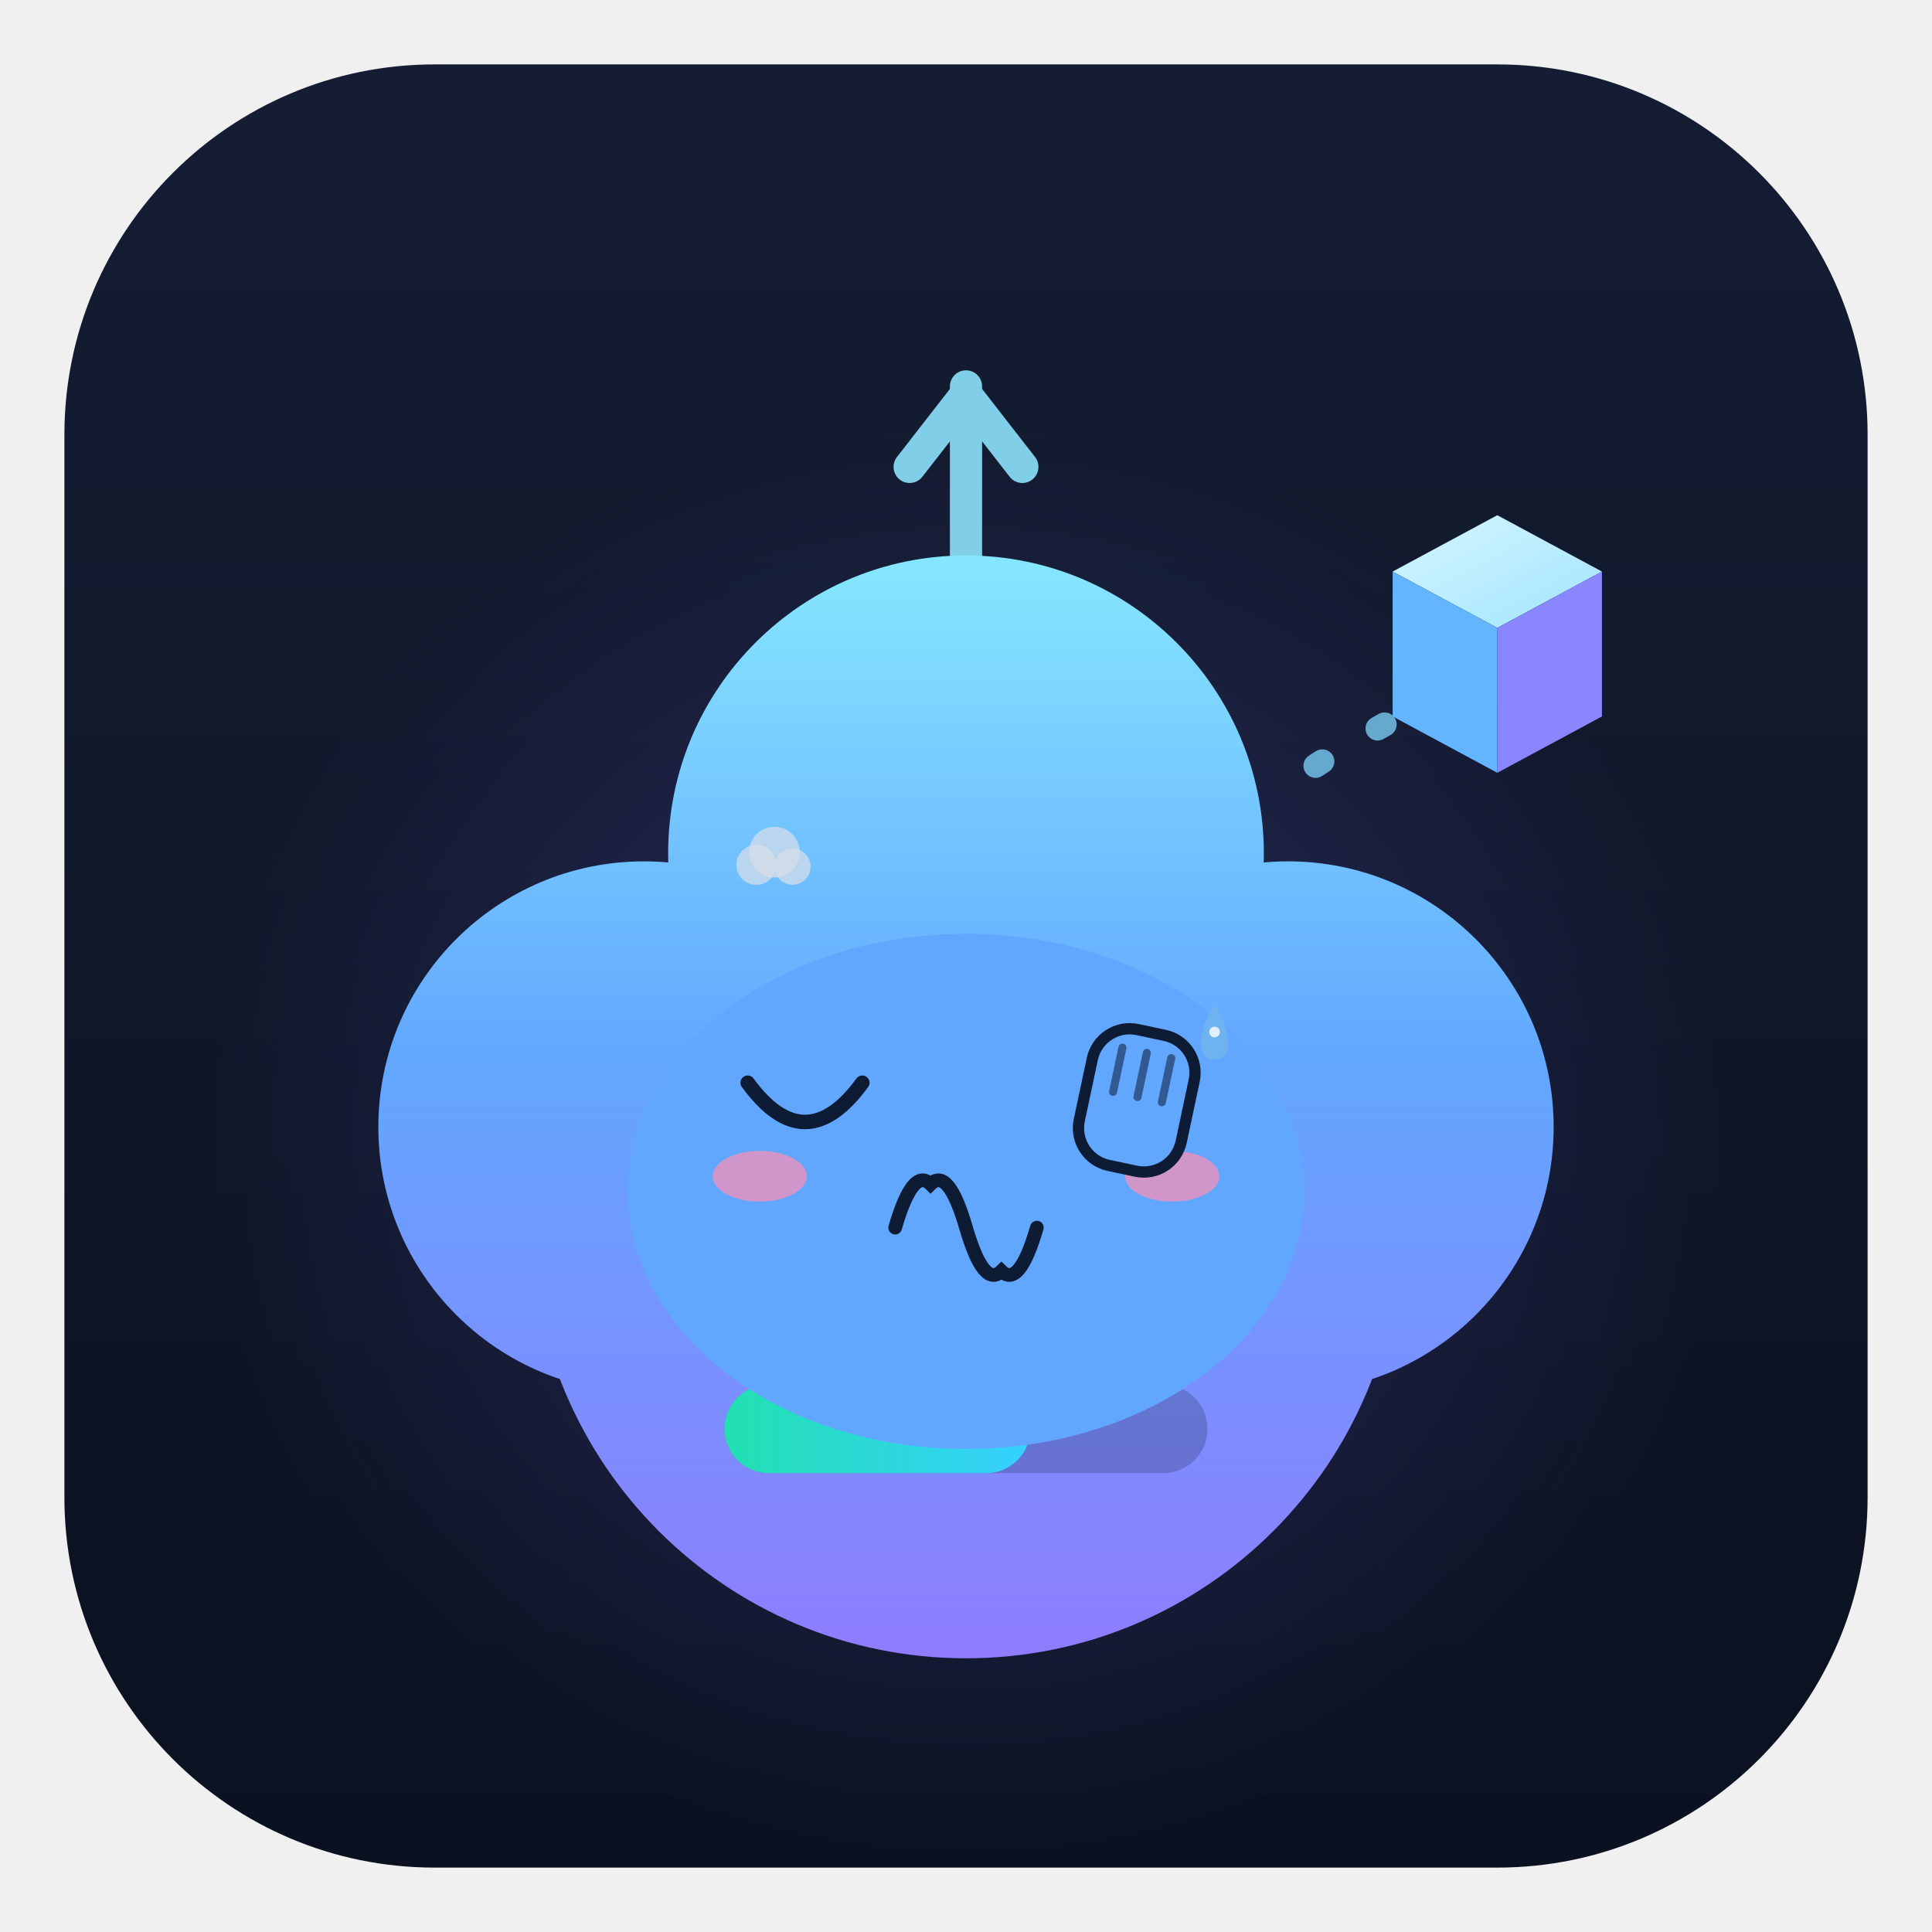
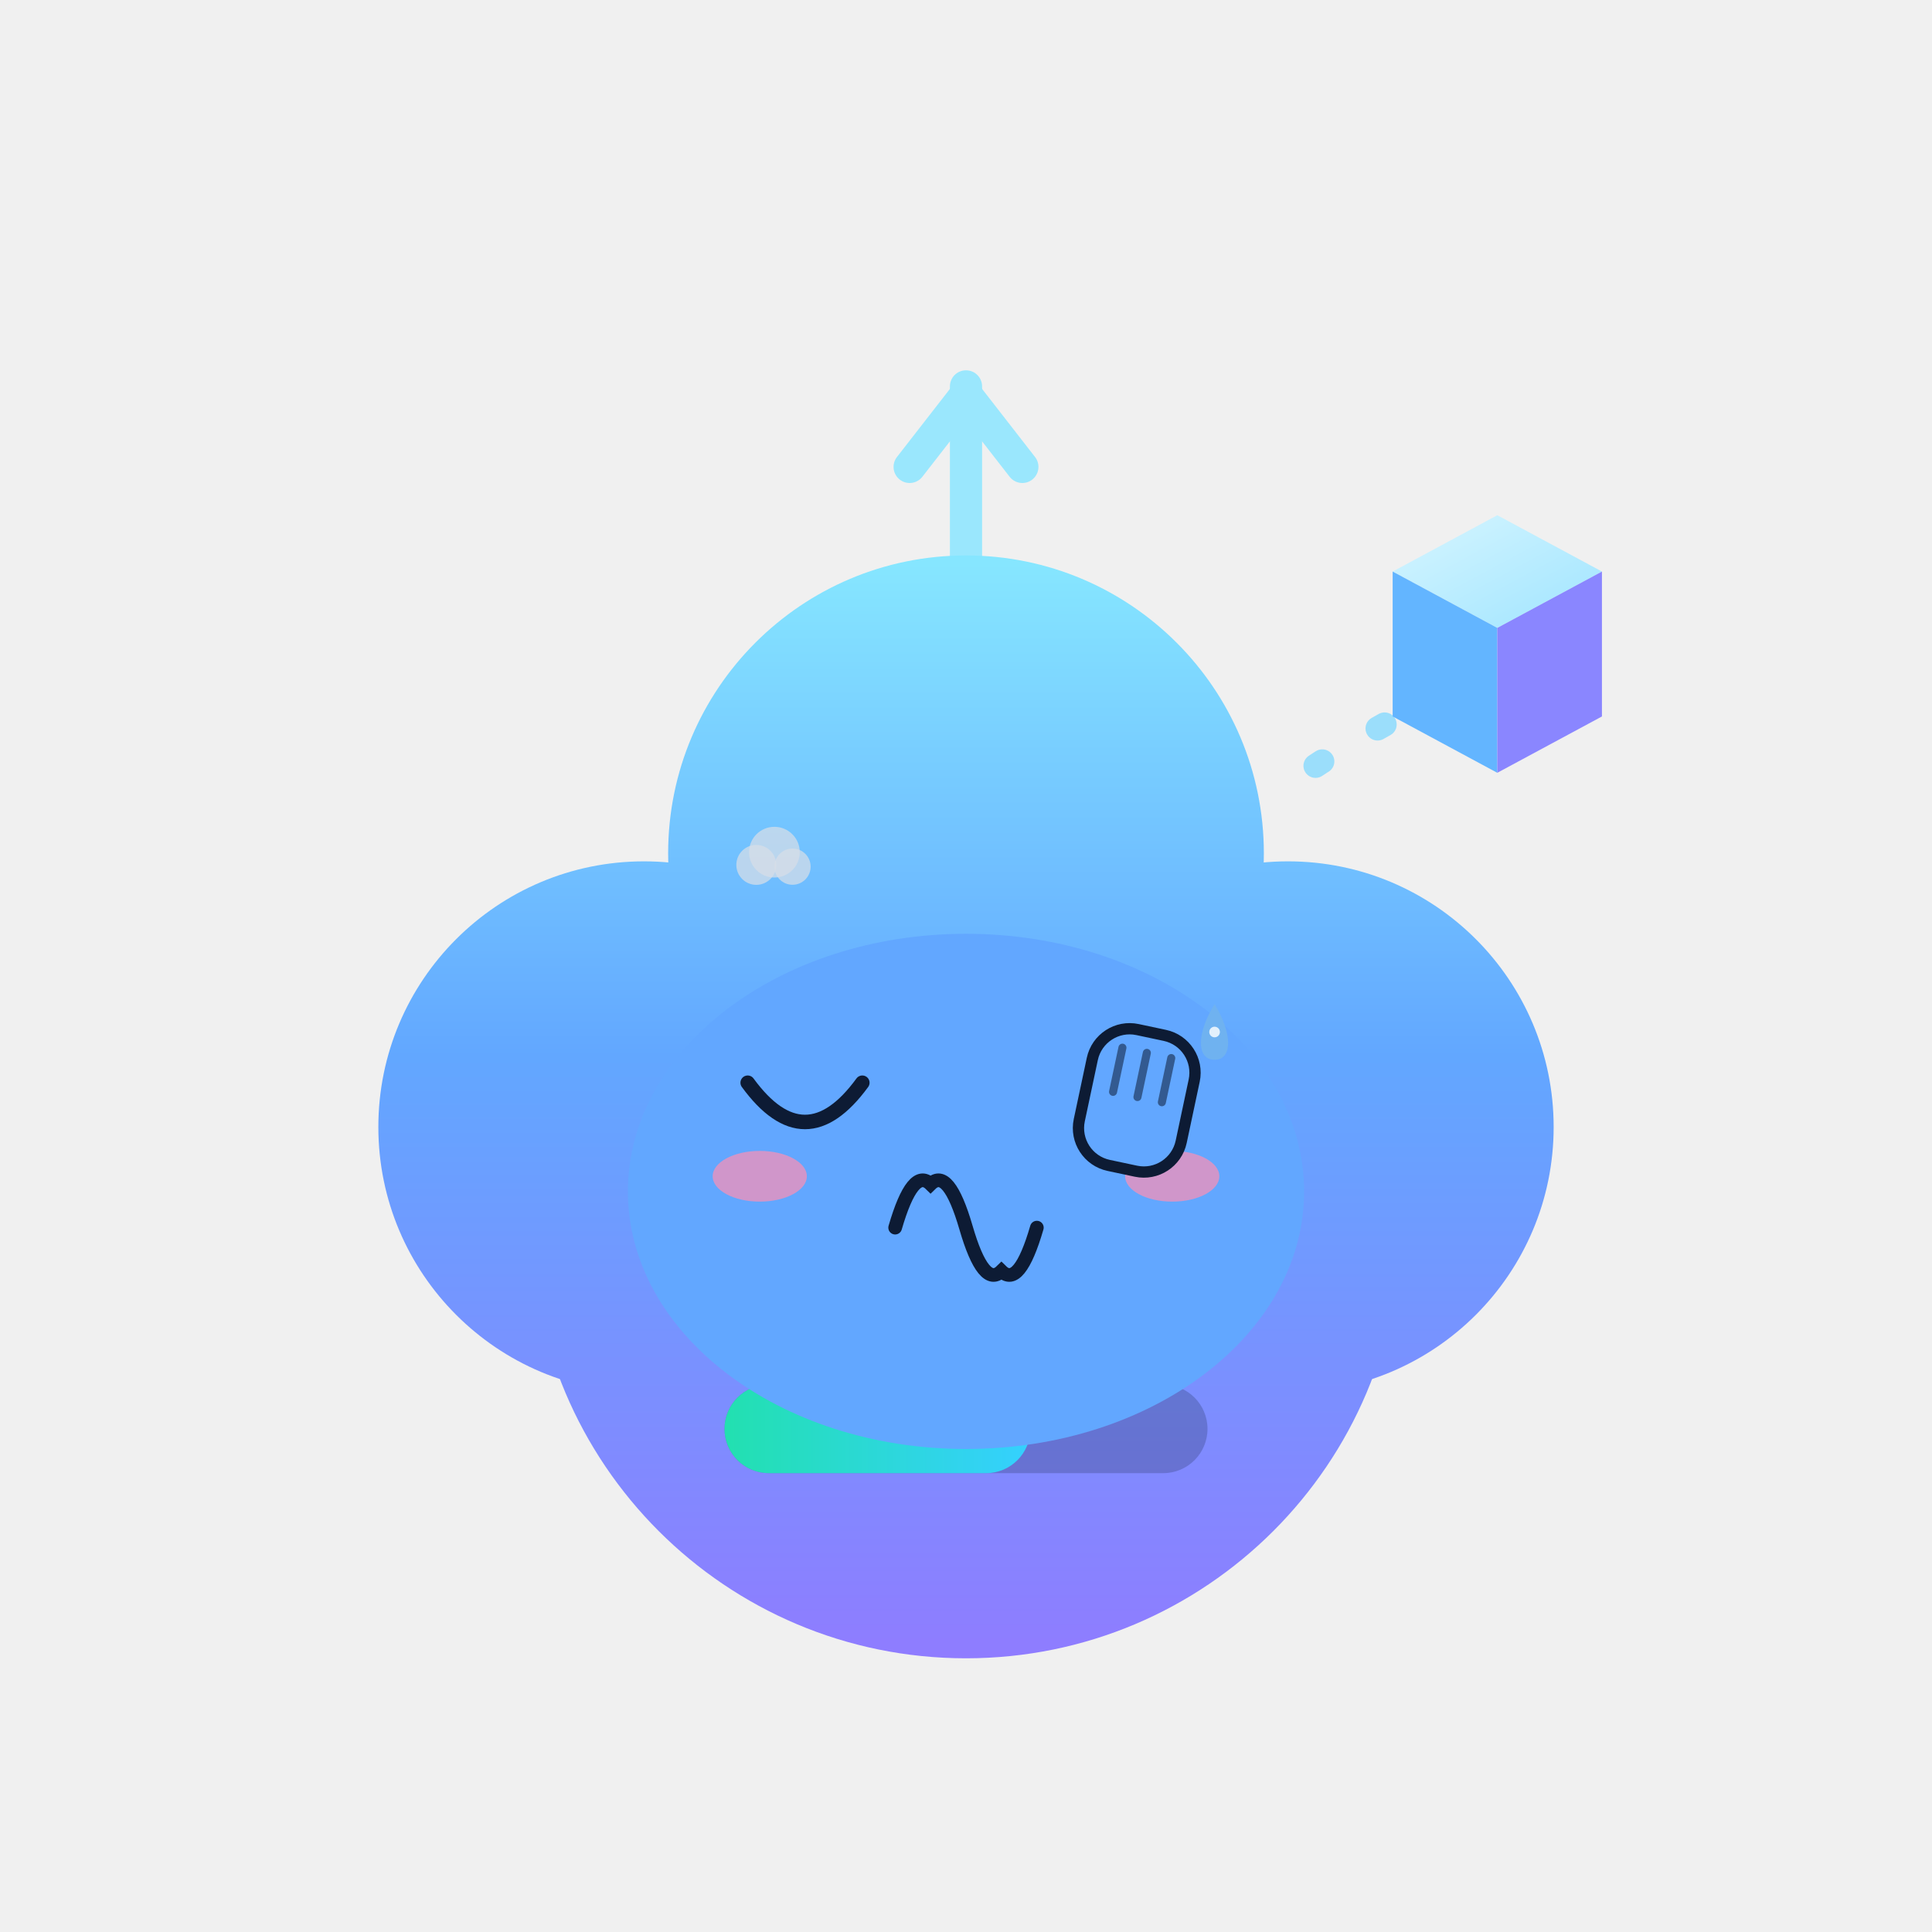
<svg xmlns="http://www.w3.org/2000/svg" viewBox="0 0 240 240" width="240" height="240" role="img" aria-label="以太兽 · 捂脸 Facepalm">
  <style>
.ex-motion { animation: ex-headshake 0.9s ease-in-out infinite; transform-box: fill-box; transform-origin: 50% 50%; }
.ex-anim-tear { animation: ex-tear 1.8s ease-in infinite; transform-box: fill-box; transform-origin: center; }
.ex-anim-sweat { animation: ex-tear 1.5s ease-in infinite; transform-box: fill-box; transform-origin: center; }
.ex-anim-heart { animation: ex-heart 2.2s ease-out infinite; transform-box: fill-box; transform-origin: center; }
.ex-anim-spark { animation: ex-spark 1.9s ease-in-out infinite; transform-box: fill-box; transform-origin: center; }
.ex-anim-rain { animation: ex-rain 1.4s linear infinite; transform-box: fill-box; transform-origin: center; }
.ex-anim-confetti { animation: ex-confetti 2.4s linear infinite; transform-box: fill-box; transform-origin: center; }
.ex-anim-pulse { animation: ex-pulse 1.6s ease-in-out infinite; transform-box: fill-box; transform-origin: center; }
.ex-anim-knock { animation: ex-knock 0.55s ease-in-out infinite; transform-box: fill-box; transform-origin: center; }
.ex-anim-knockline { animation: ex-knockline 0.55s ease-out infinite; transform-box: fill-box; transform-origin: center; }
.ex-anim-palm { animation: ex-palm 0.9s ease-in-out infinite; transform-box: fill-box; transform-origin: center; }
.ex-anim-steam { animation: ex-steam 1.8s ease-out infinite; transform-box: fill-box; transform-origin: center; }
.ex-anim-shock { animation: ex-shock 0.5s ease-in-out infinite; transform-box: fill-box; transform-origin: center; }
.ex-anim-please { animation: ex-please 1.4s ease-in-out infinite; transform-box: fill-box; transform-origin: center; }
.ex-anim-drift { animation: ex-drift 4.5s ease-in-out infinite; transform-box: fill-box; transform-origin: center; }
@keyframes ex-headshake { 0%,100% { transform: rotate(0deg); } 25% { transform: rotate(-2deg); } 75% { transform: rotate(2deg); } }
@keyframes ex-tear { 0% { transform: translateY(0); opacity: 0; } 18% { opacity: 1; } 100% { transform: translateY(8.25px); opacity: 0; } }
@keyframes ex-heart { 0% { transform: translateY(0) scale(.65); opacity: 0; } 20% { opacity: 1; } 100% { transform: translateY(-13.5px) scale(1.15); opacity: 0; } }
@keyframes ex-spark { 0%,100% { transform: scale(.6) rotate(0deg); opacity: .3; } 50% { transform: scale(1.15) rotate(25deg); opacity: 1; } }
@keyframes ex-rain { 0% { transform: translateY(0); opacity: 0; } 20% { opacity: 1; } 100% { transform: translateY(9px); opacity: 0; } }
@keyframes ex-confetti { 0% { transform: translateY(-4px) rotate(0deg); opacity: 1; } 100% { transform: translateY(14px) rotate(200deg); opacity: 0; } }
@keyframes ex-pulse { 0%,100% { transform: scale(1); opacity: .35; } 50% { transform: scale(1.18); opacity: .7; } }
@keyframes ex-knock { 0%,100% { transform: translateX(3.38px); } 35% { transform: translateX(0); } }
@keyframes ex-knockline { 0%,100% { transform: scaleX(.6); opacity: .35; } 35% { transform: scaleX(1); opacity: 1; } }
@keyframes ex-palm { 0%,100% { transform: translateY(0) rotate(0deg); } 50% { transform: translateY(-1px) rotate(-4deg); } }
@keyframes ex-steam { 0% { transform: translateY(0); opacity: .7; } 100% { transform: translateY(-7px); opacity: 0; } }
@keyframes ex-shock { 0%,100% { transform: scaleX(.7); opacity: .4; } 50% { transform: scaleX(1.25); opacity: 1; } }
@keyframes ex-please { 0%,100% { transform: translateY(0); } 50% { transform: translateY(-1.5px); } }
@keyframes ex-drift { 0%,100% { transform: translateY(0); } 50% { transform: translateY(-1.5px); } }
@media (prefers-reduced-motion: reduce) {
  .ex-motion, [class*="ex-anim-"] { animation: none !important; }
}
</style>
  <g class="ex-motion ex-facepalm">
    <g class="ex-base">
      <defs>
-         <linearGradient id="auBg" x1="0" y1="0" x2="0" y2="1">
-           <stop offset="0" stop-color="#141d33" />
-           <stop offset="1" stop-color="#0b1120" />
-         </linearGradient>
-         <radialGradient id="auGlow" cx="0.5" cy="0.5" r="0.5">
-           <stop offset="0" stop-color="#4fd1ff" stop-opacity="0.26" />
-           <stop offset="0.6" stop-color="#7c6cff" stop-opacity="0.10" />
-           <stop offset="1" stop-color="#7c6cff" stop-opacity="0" />
-         </radialGradient>
        <linearGradient id="auBody" gradientUnits="userSpaceOnUse" x1="120" y1="70" x2="120" y2="206">
          <stop offset="0" stop-color="#86e6ff" />
          <stop offset="0.45" stop-color="#62a7ff" />
          <stop offset="1" stop-color="#8f7cff" />
        </linearGradient>
        <linearGradient id="auCubeTop" x1="0" y1="0" x2="1" y2="1">
          <stop offset="0" stop-color="#d7f6ff" />
          <stop offset="1" stop-color="#9fe4ff" />
        </linearGradient>
        <linearGradient id="auBar" x1="0" y1="0" x2="1" y2="0">
          <stop offset="0" stop-color="#22e0b0" />
          <stop offset="1" stop-color="#35d0ff" />
        </linearGradient>
      </defs>
-       <rect x="8" y="8" width="224" height="224" rx="46" fill="url(#auBg)" />
-       <ellipse cx="120" cy="142" rx="96" ry="90" fill="url(#auGlow)" />
      <g stroke="#8fe6ff" stroke-width="4" stroke-linecap="round" fill="none" opacity="0.88">
        <path d="M120 70 V48" />
        <path d="M113 58 L120 49 L127 58" stroke-linejoin="round" />
      </g>
      <g fill="url(#auBody)">
        <circle cx="120" cy="152" r="54" />
        <circle cx="80" cy="140" r="33" />
        <circle cx="160" cy="140" r="33" />
        <circle cx="120" cy="106" r="37" />
      </g>
      <g fill="#0d1b34">
        <ellipse cx="100" cy="136" rx="7.5" ry="9.5" />
        <ellipse cx="140" cy="136" rx="7.5" ry="9.5" />
      </g>
      <g fill="#ffffff" opacity="0.92">
        <circle cx="97" cy="131.5" r="2.6" />
        <circle cx="137" cy="131.5" r="2.6" />
      </g>
      <path d="M111 153 q 9 9 18 0" fill="none" stroke="#0d1b34" stroke-width="3.4" stroke-linecap="round" />
      <rect x="90" y="172" width="60" height="11" rx="5.5" fill="#0d1b34" opacity="0.22" />
      <rect x="90" y="172" width="38" height="11" rx="5.5" fill="url(#auBar)">
    
  </rect>
      <path d="M172 90 q -9 5 -14 9" fill="none" stroke="#7fd8ff" stroke-width="3" stroke-linecap="round" stroke-dasharray="1 8" opacity="0.75" />
      <g>
        <path d="M186 64 L199 71 L186 78 L173 71 Z" fill="url(#auCubeTop)" />
        <path d="M173 71 L186 78 L186 96 L173 89 Z" fill="#63b5ff" />
        <path d="M186 78 L199 71 L199 89 L186 96 Z" fill="#8a86ff" />
      </g>
    </g>
    <g class="ex-face">
      <ellipse cx="120" cy="148" rx="42" ry="32" fill="#62A7FF" />
      <path d="M 92.88,134.5 Q 100,144.25 107.12,134.5" fill="none" stroke="#0D1B34" stroke-width="1.8" stroke-linecap="round" />
      <path d="M 111.2,152.5 Q 113.4,144.94 115.6,147.1 Q 117.8,144.94 120,152.5 Q 122.2,160.06 124.4,157.9 Q 126.6,160.06 128.8,152.5" fill="none" stroke="#0D1B34" stroke-width="1.7" stroke-linecap="round" />
      <ellipse cx="94.38" cy="146.12" rx="5.85" ry="3.15" fill="#FF8FB3" opacity="0.7" />
      <ellipse cx="145.62" cy="146.12" rx="5.85" ry="3.15" fill="#FF8FB3" opacity="0.7" />
      <g transform="translate(141.12 137.12) rotate(12)">
        <rect class="ex-anim-palm" x="-6.47" y="-9.06" width="12.94" height="17.25" rx="4.74" fill="#62A7FF" stroke="#0D1B34" stroke-width="1.4" />
        <path class="ex-anim-palm" d="M -3.1,-6.47 L -3.1,-0.86" stroke="#0D1B34" stroke-width="1" stroke-linecap="round" opacity=".55" />
        <path class="ex-anim-palm" d="M 0,-6.47 L 0,-0.86" stroke="#0D1B34" stroke-width="1" stroke-linecap="round" opacity=".55" />
        <path class="ex-anim-palm" d="M 3.1,-6.47 L 3.1,-0.86" stroke="#0D1B34" stroke-width="1" stroke-linecap="round" opacity=".55" />
      </g>
      <g transform="translate(93.95 107.44)">
        <circle class="ex-anim-steam" style="animation-delay:0.0s" r="2.48" fill="#D7DEE8" opacity=".72" />
      </g>
      <g transform="translate(96.2 105.86)">
        <circle class="ex-anim-steam" style="animation-delay:0.28s" r="3.15" fill="#D7DEE8" opacity=".72" />
      </g>
      <g transform="translate(98.45 107.66)">
        <circle class="ex-anim-steam" style="animation-delay:0.56s" r="2.25" fill="#D7DEE8" opacity=".72" />
      </g>
      <g transform="translate(0 0)">
        <path class="ex-anim-sweat" style="animation-delay:0.2s" d="M 150.88,124.75 C 153.12,128.35 153.12,131.65 150.88,131.65 C 148.62,131.65 148.62,128.35 150.88,124.75 Z" fill="#6FB2F0" />
        <circle cx="150.88" cy="128.2" r="0.66" fill="#FFFFFF" opacity=".8" />
      </g>
    </g>
  </g>
</svg>
